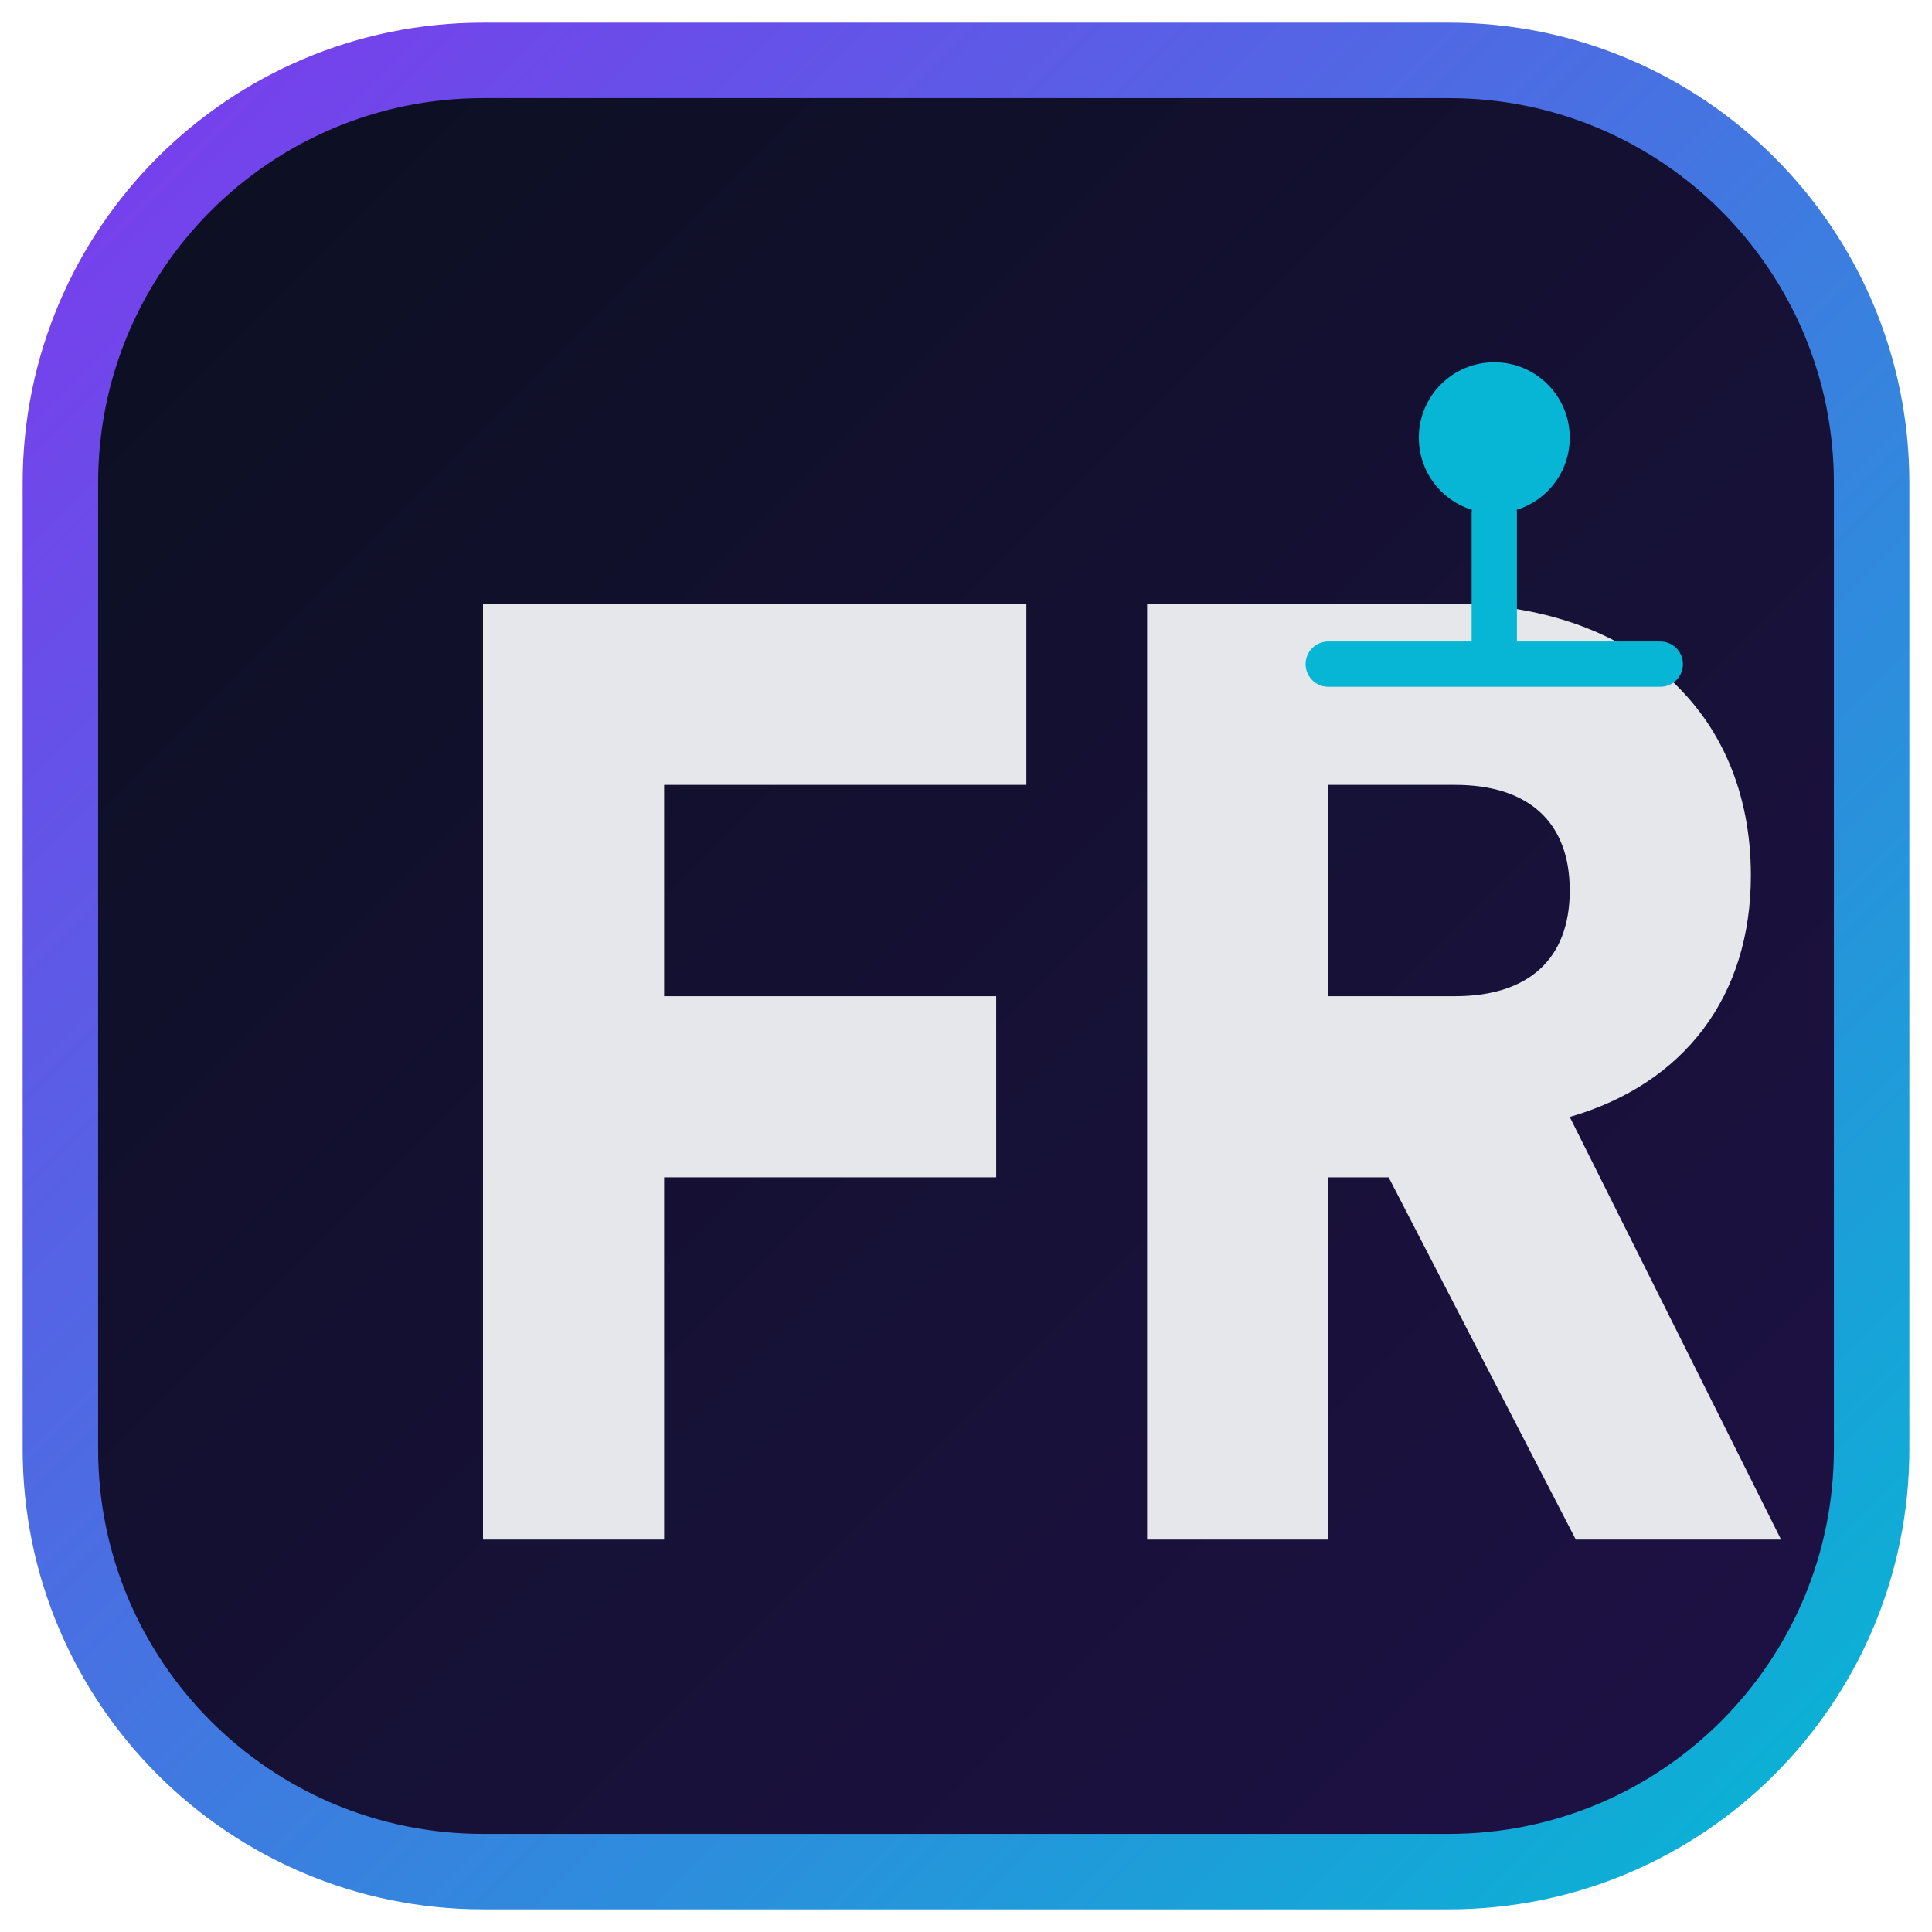
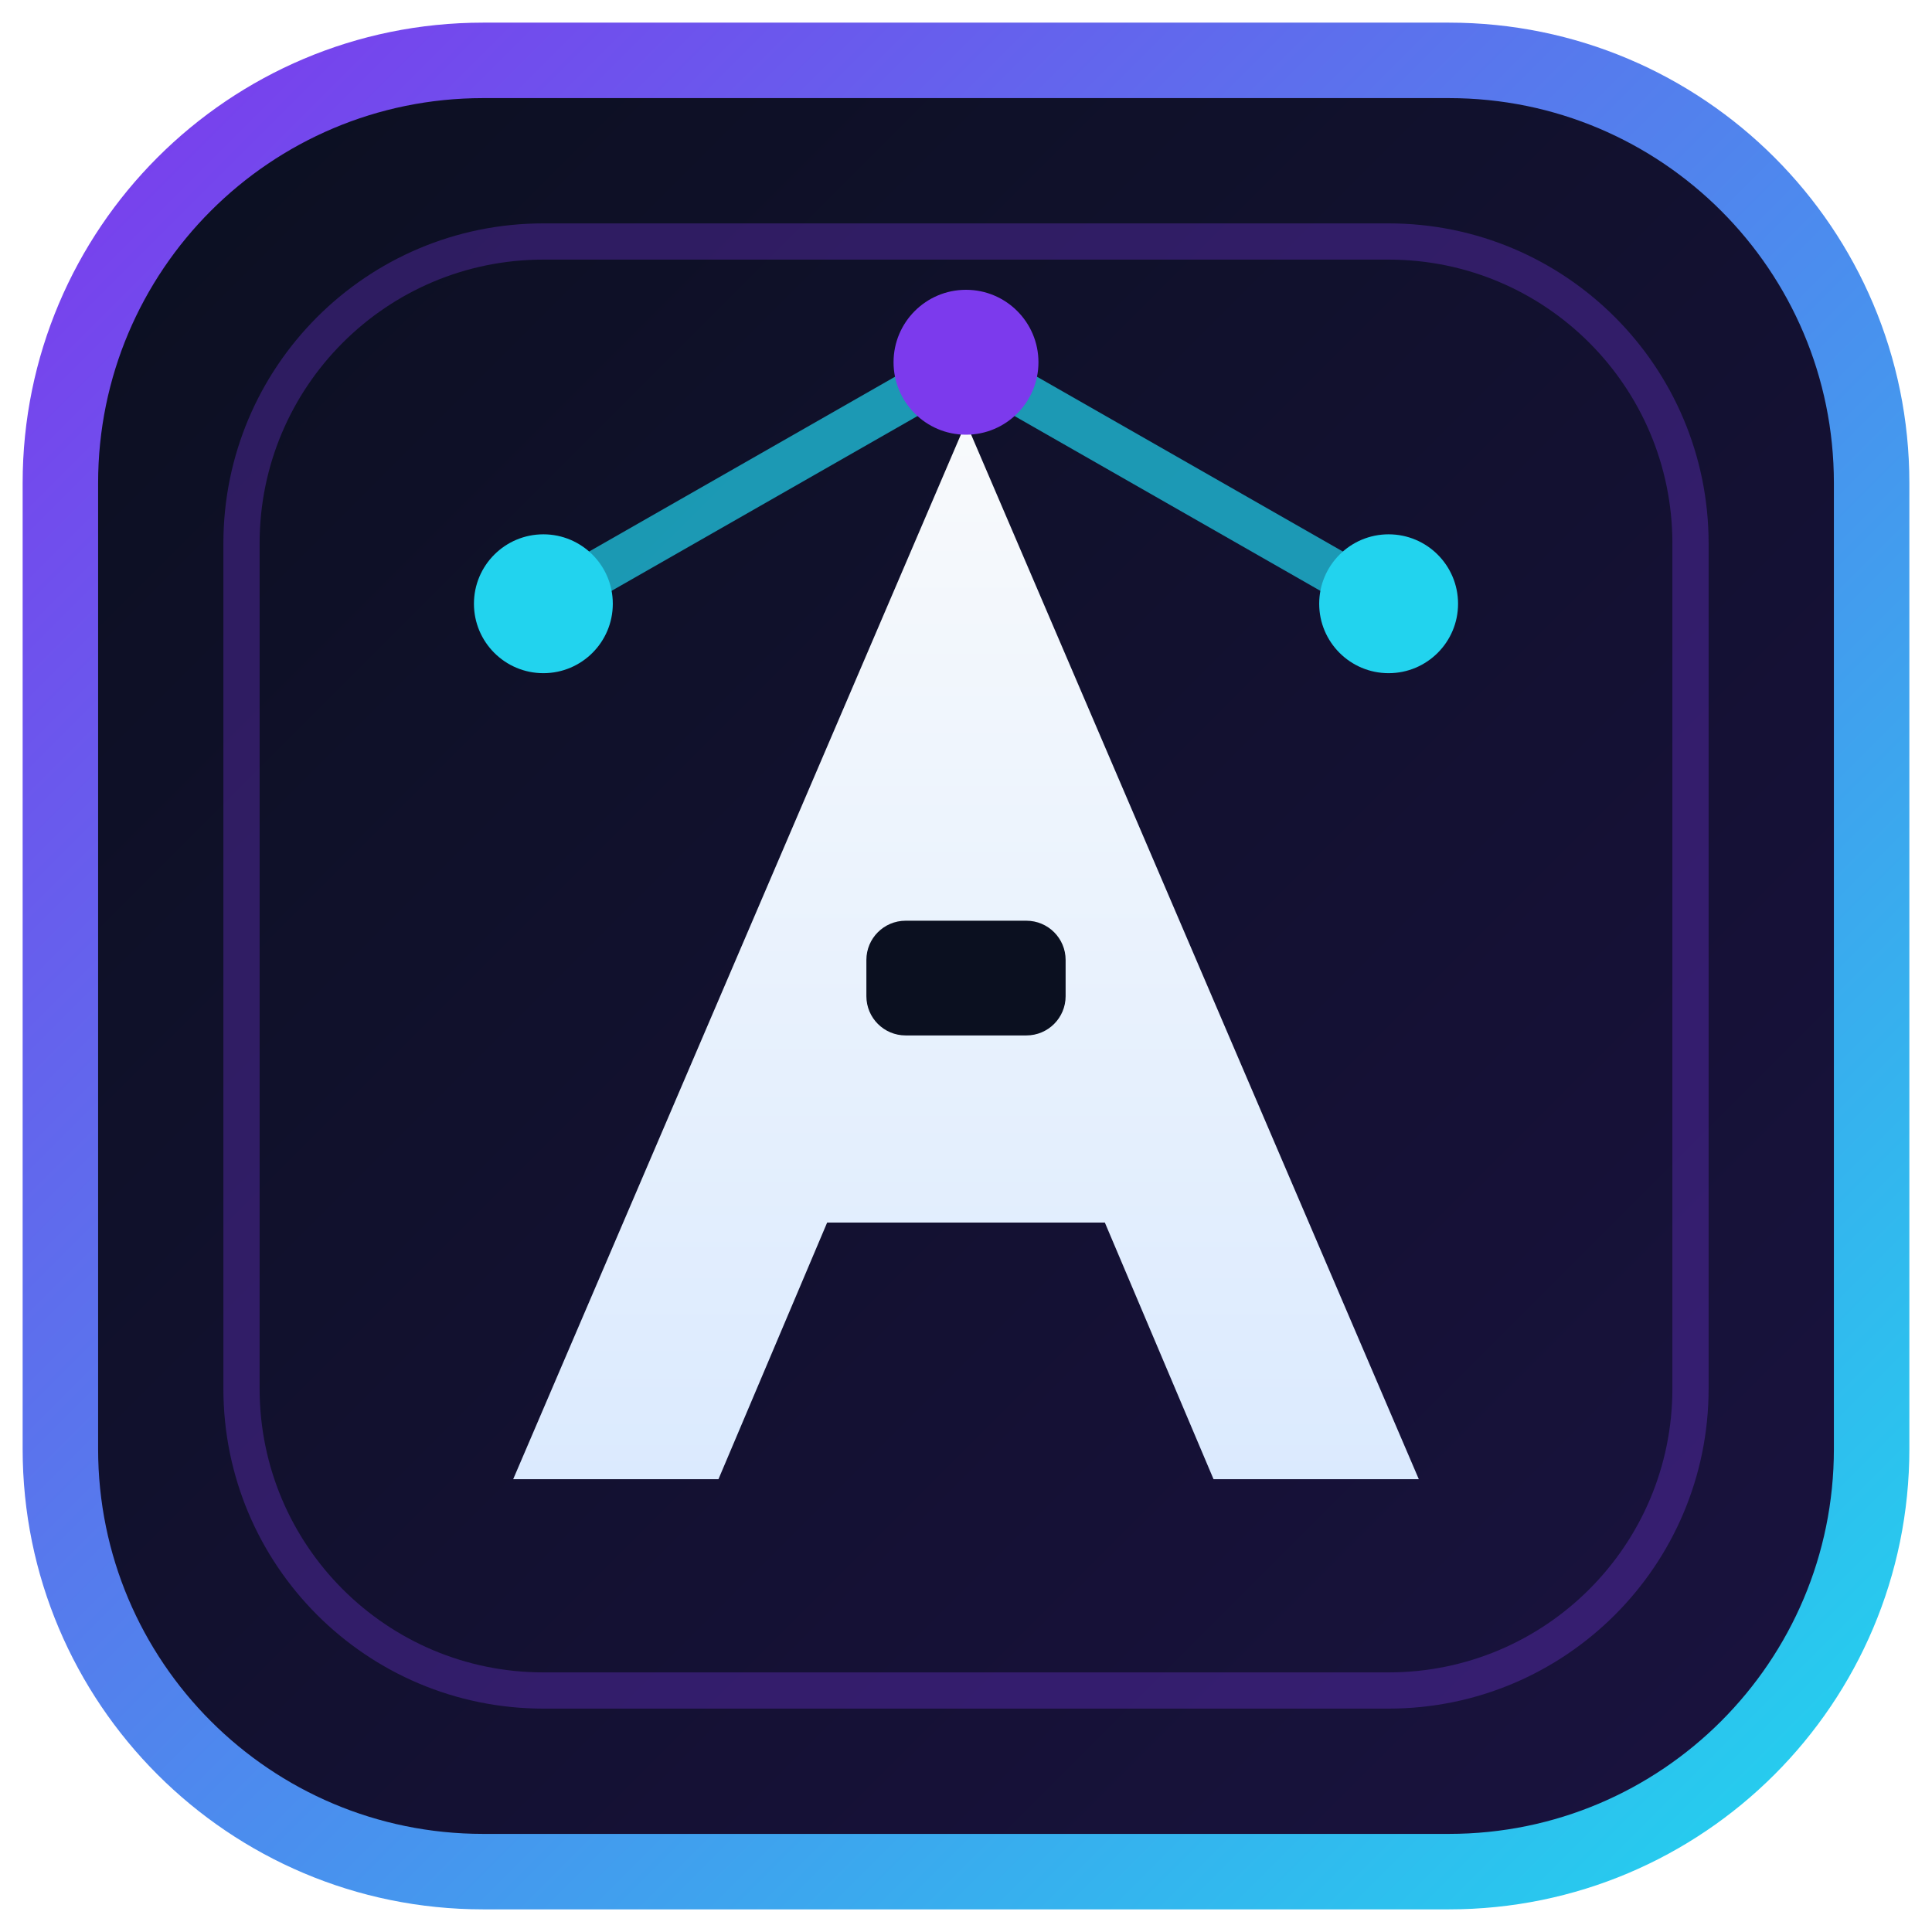
- <svg xmlns="http://www.w3.org/2000/svg" viewBox="0 0 64 64" role="img" aria-label="Elena Revicheva AI Portfolio">
+ <svg xmlns="http://www.w3.org/2000/svg" viewBox="0 0 64 64" role="img" aria-label="AIdeazz ecosystem icon">
  <defs>
    <linearGradient id="bg" x1="0" y1="0" x2="1" y2="1">
      <stop offset="0%" stop-color="#0b1020" />
-       <stop offset="100%" stop-color="#1f1147" />
+       <stop offset="100%" stop-color="#1a1240" />
    </linearGradient>
-     <linearGradient id="accent" x1="0" y1="0" x2="1" y2="1">
+     <linearGradient id="ring" x1="0" y1="0" x2="1" y2="1">
      <stop offset="0%" stop-color="#7c3aed" />
-       <stop offset="100%" stop-color="#06b6d4" />
+       <stop offset="100%" stop-color="#22d3ee" />
+     </linearGradient>
+     <linearGradient id="mark" x1="0" y1="0" x2="0" y2="1">
+       <stop offset="0%" stop-color="#f8fafc" />
+       <stop offset="100%" stop-color="#dbeafe" />
    </linearGradient>
  </defs>
-   <rect x="2" y="2" width="60" height="60" rx="14" fill="url(#bg)" stroke="url(#accent)" stroke-width="2.5" />
-   <path d="M16 20h18v6H22v7h11v6H22v12h-6z" fill="#e5e7eb" />
-   <path d="M38 20h10c6 0 10 3.5 10 9 0 4-2.2 6.9-6 8l7 14h-6.8l-6.2-12H44v12h-6zM44 26v7h4.2c2.4 0 3.8-1.2 3.8-3.5S50.6 26 48.2 26z" fill="#e5e7eb" />
-   <circle cx="49.5" cy="14.5" r="2.5" fill="#06b6d4" />
-   <path d="M49.5 17v5M44 22h11" stroke="#06b6d4" stroke-width="1.5" stroke-linecap="round" />
+   <rect x="2" y="2" width="60" height="60" rx="14" fill="url(#bg)" stroke="url(#ring)" stroke-width="2.5" />
+   <rect x="8" y="8" width="48" height="48" rx="10" fill="none" stroke="rgba(124,58,237,0.30)" stroke-width="1.2" />
+   <path d="M32 14 L17 49 H23.8 L27.4 40.5 H36.6 L40.2 49 H47 L32 14 Z" fill="url(#mark)" />
+   <rect x="28.7" y="30.5" width="6.6" height="3.8" rx="1.3" fill="#0b1020" />
+   <path d="M18 20 L32 12 L46 20" fill="none" stroke="#22d3ee" stroke-opacity="0.7" stroke-width="1.5" stroke-linecap="round" />
+   <circle cx="18" cy="20" r="2.3" fill="#22d3ee" />
+   <circle cx="32" cy="12" r="2.4" fill="#7c3aed" />
+   <circle cx="46" cy="20" r="2.3" fill="#22d3ee" />
</svg>
